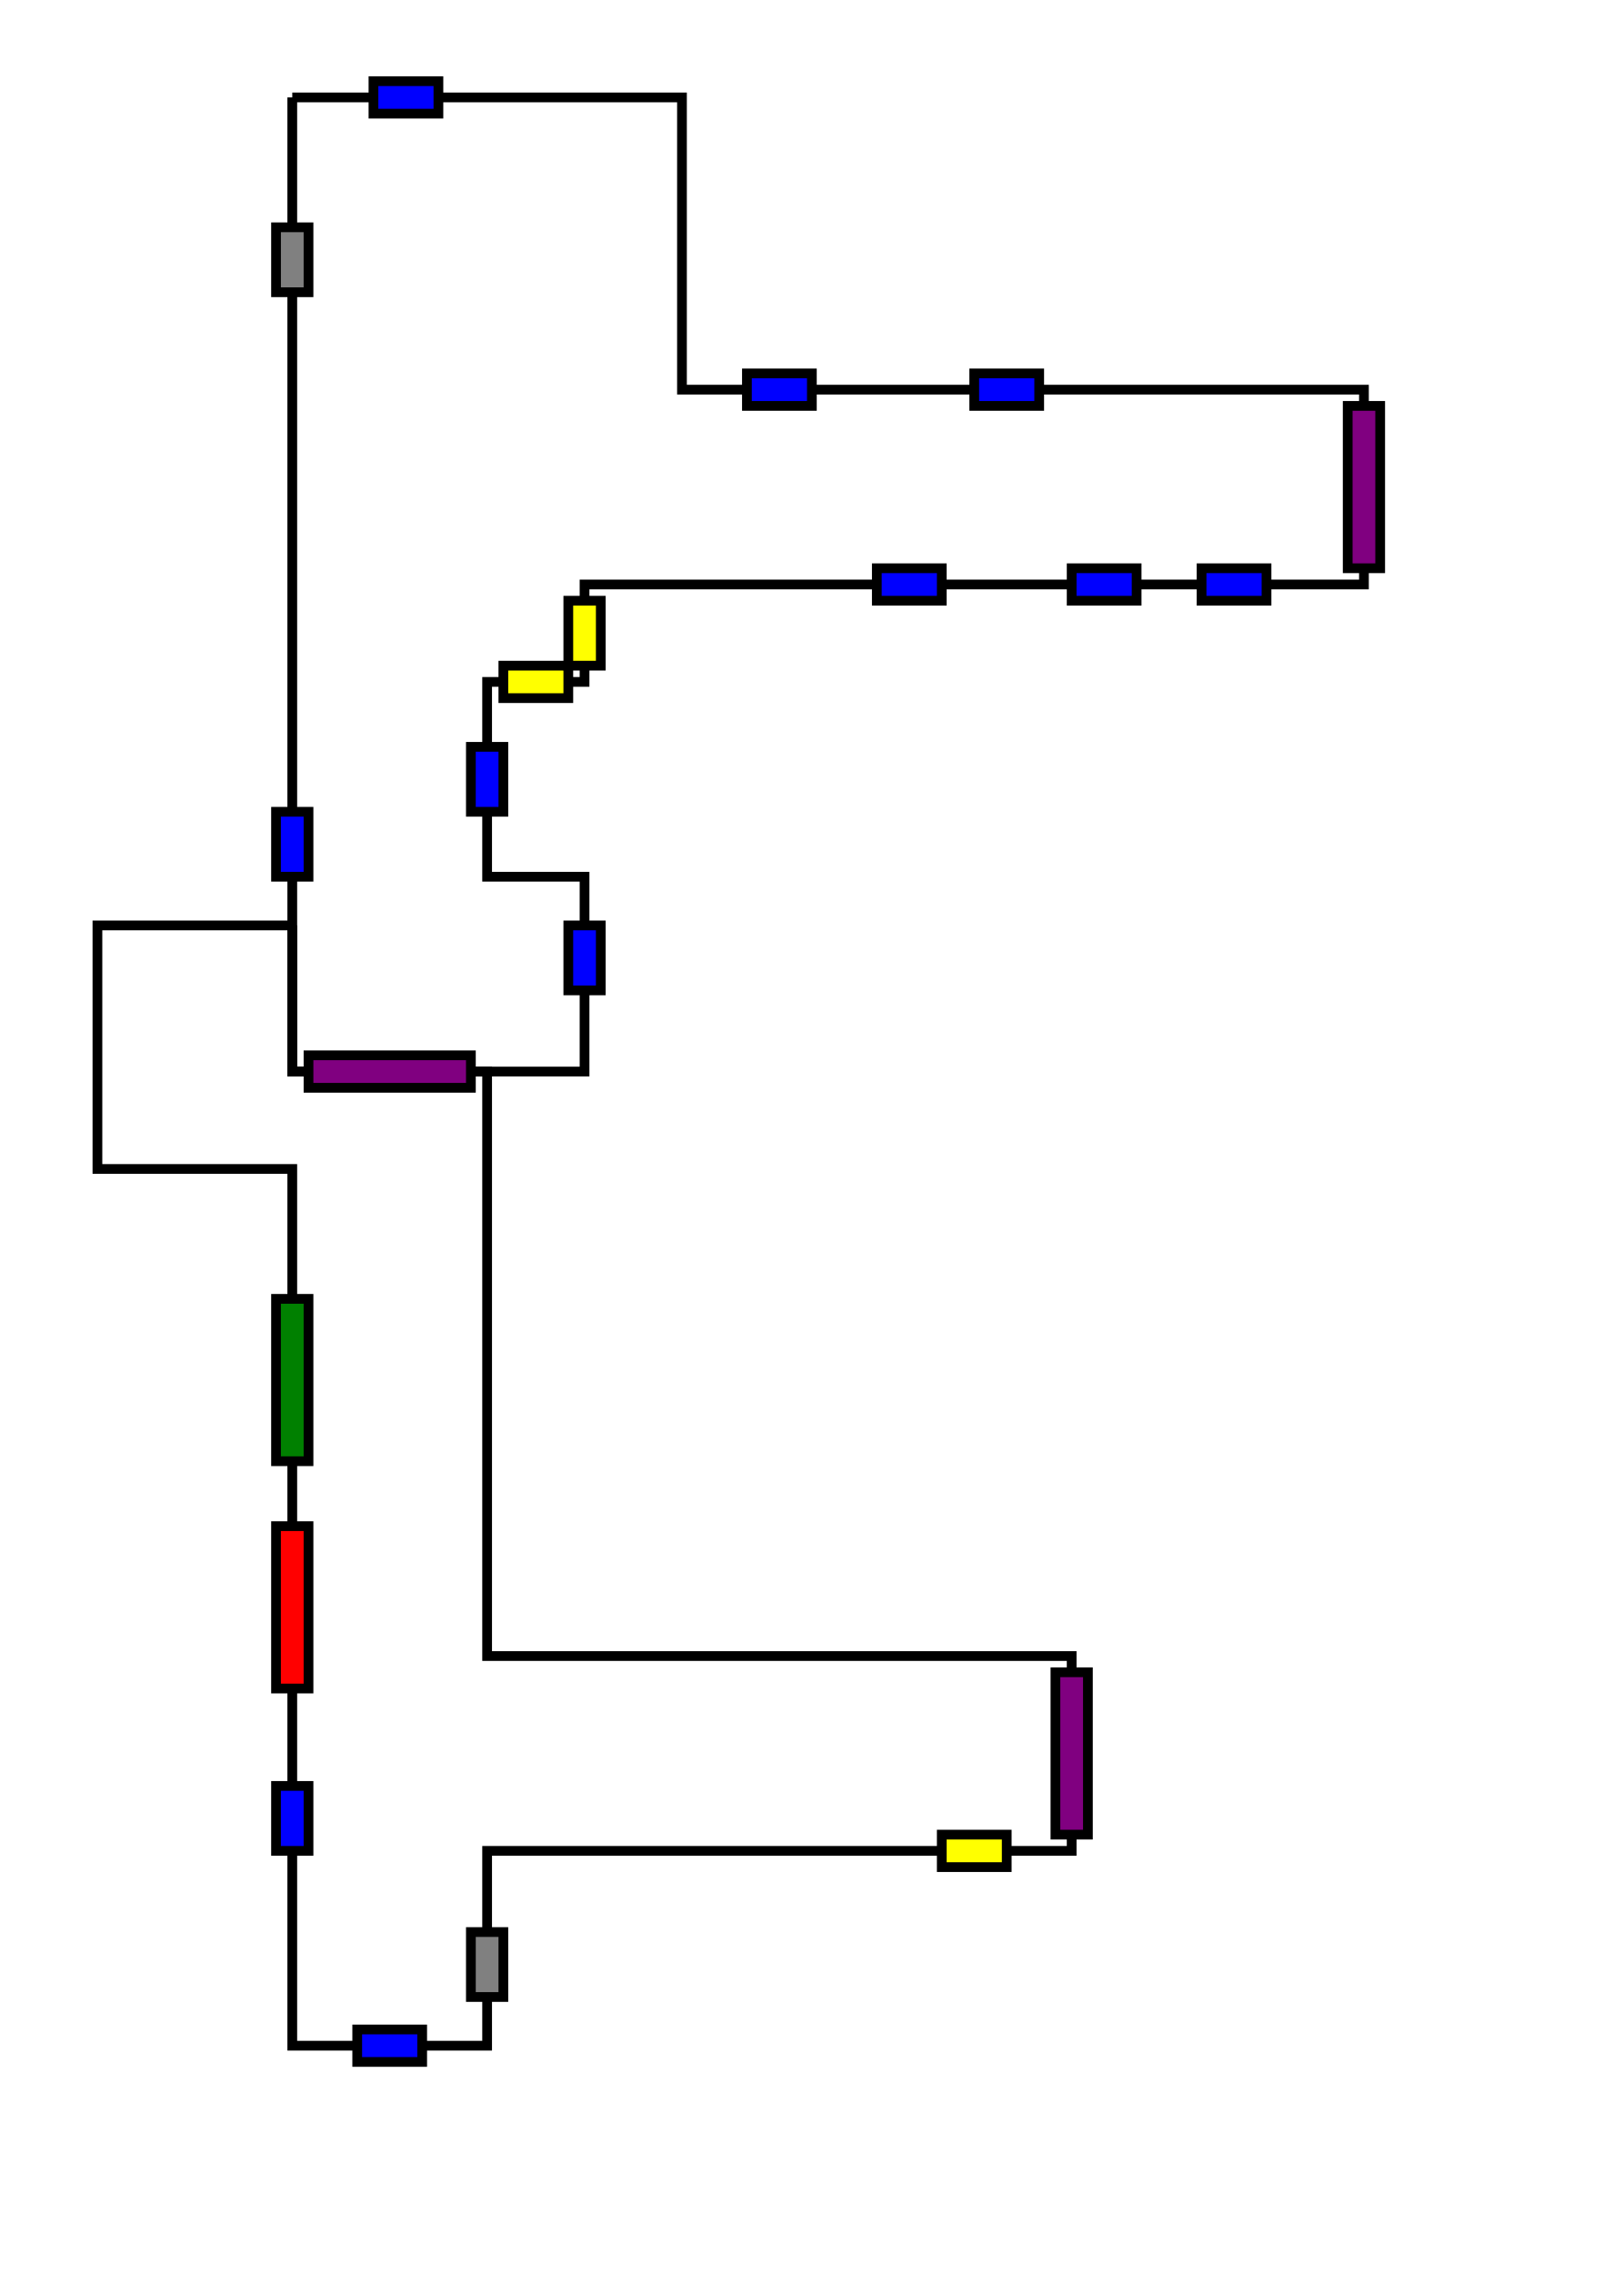
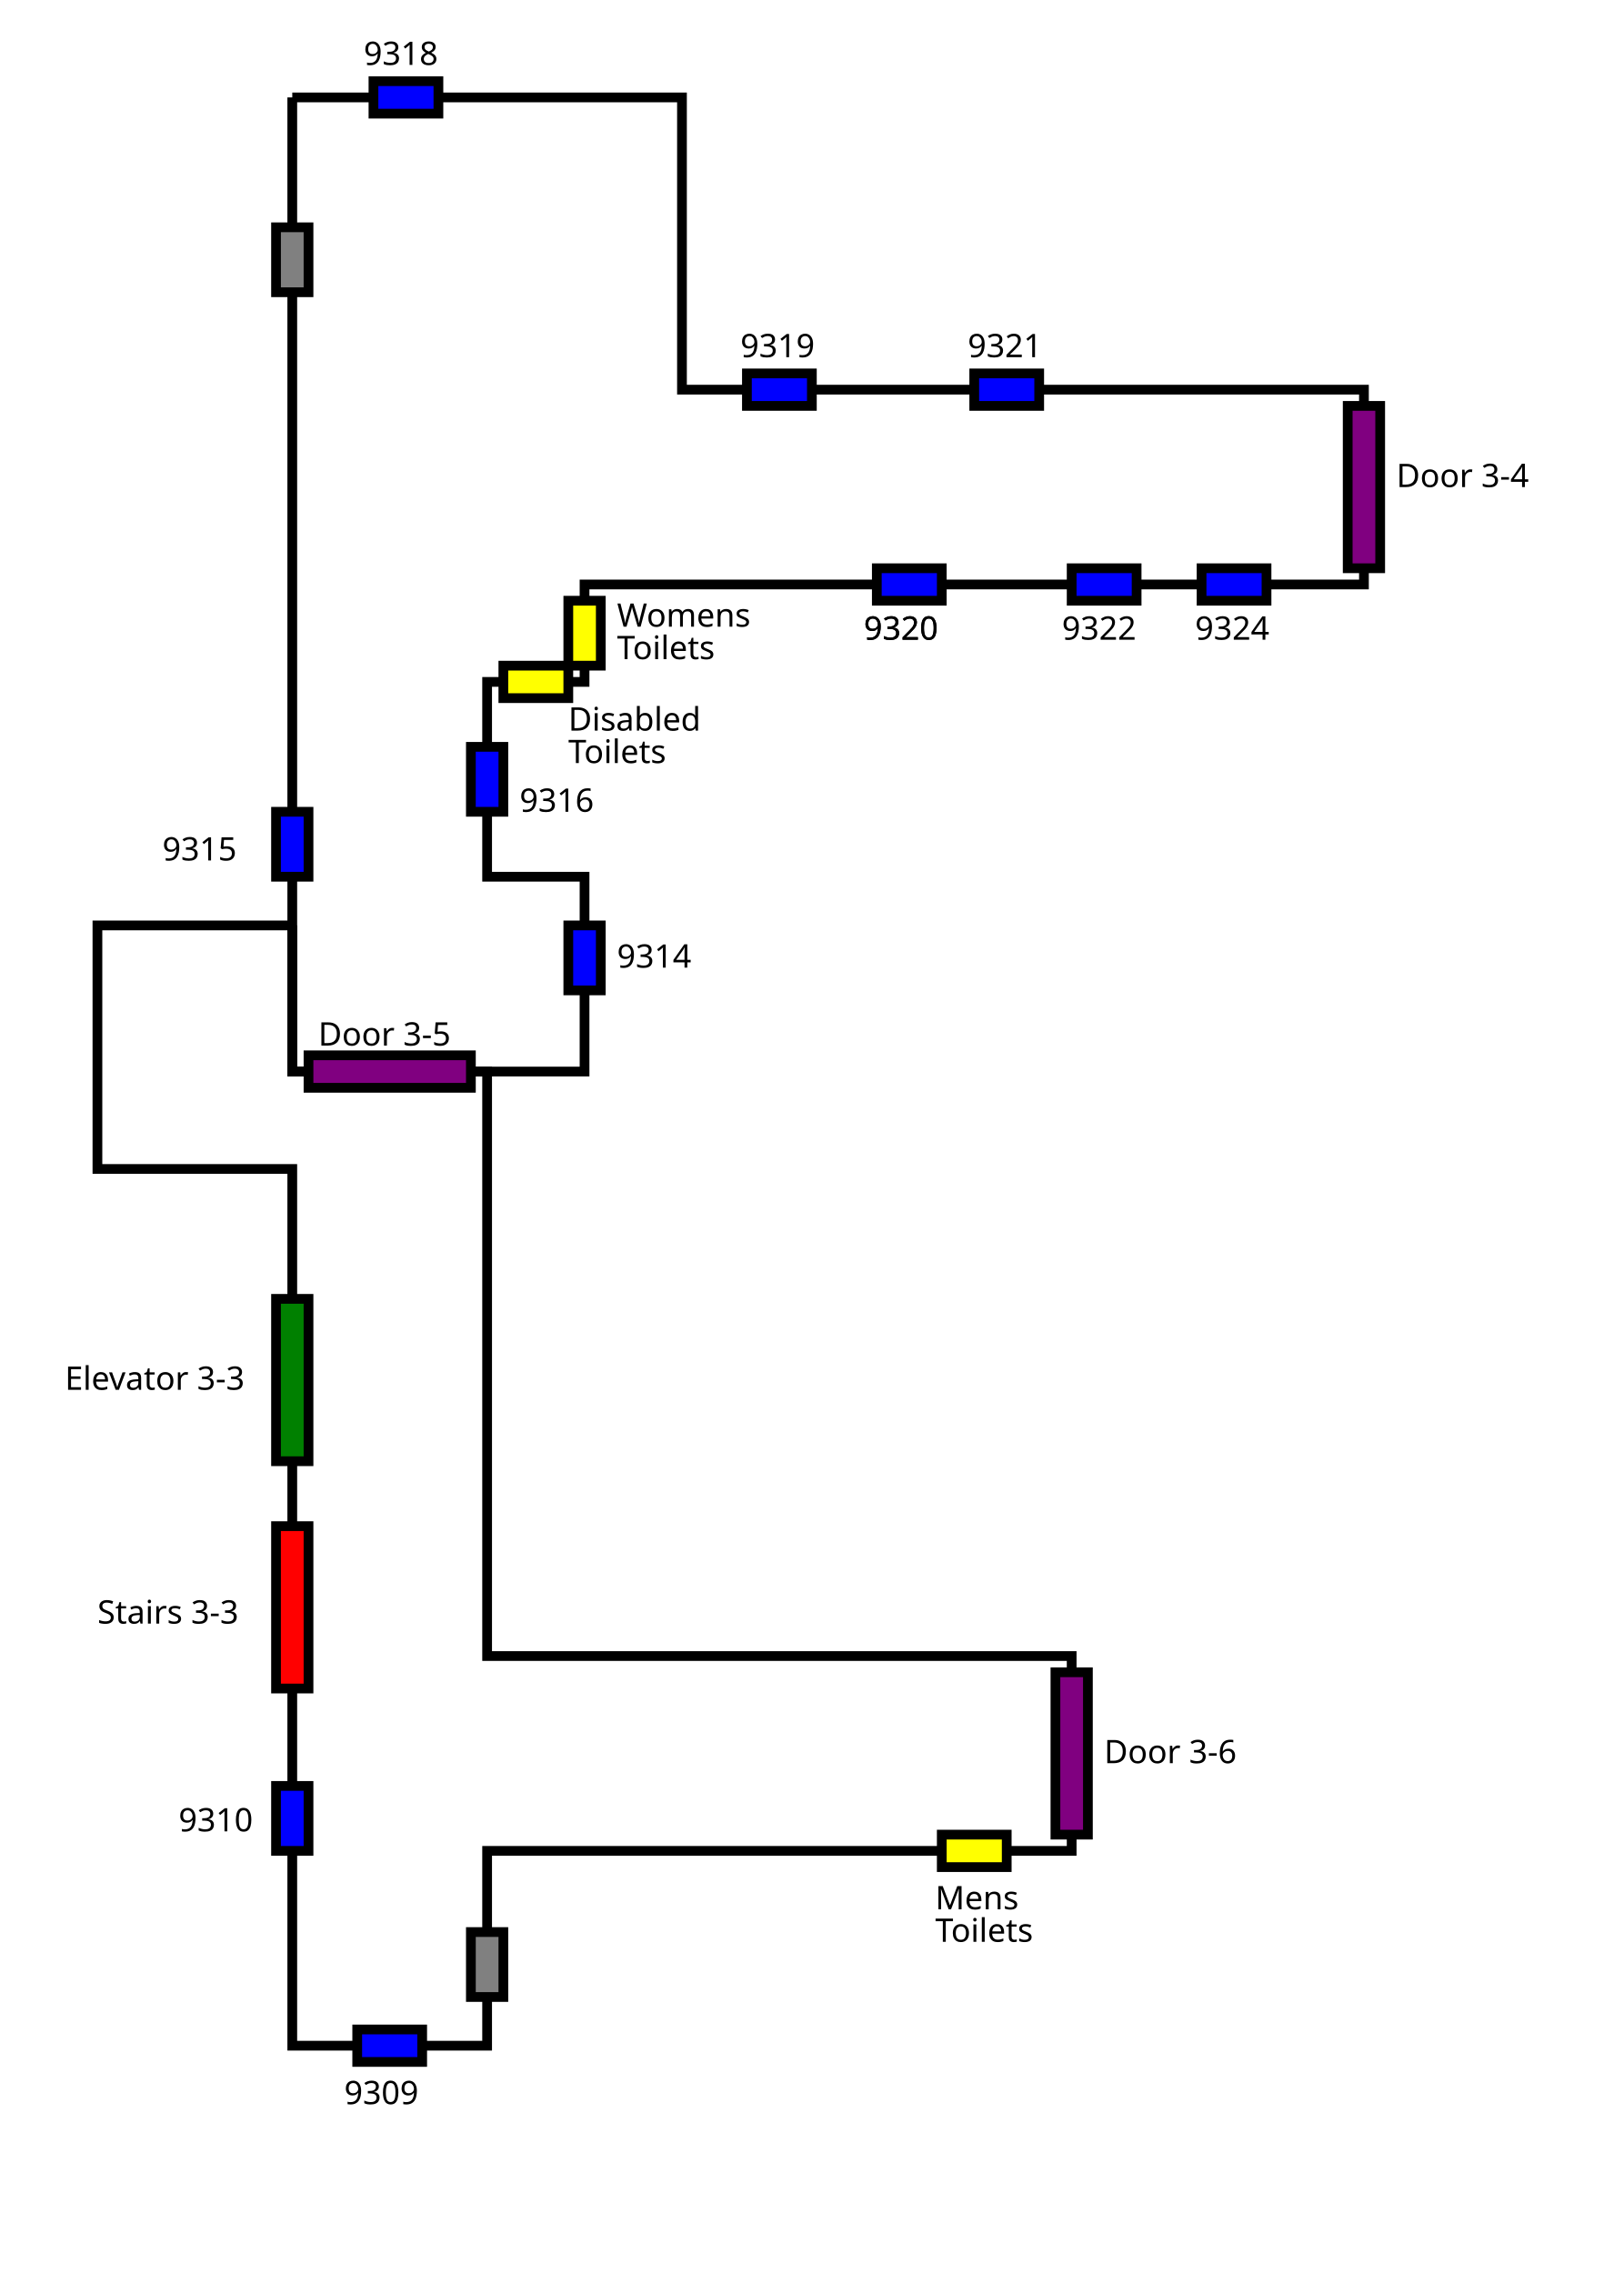
<svg xmlns="http://www.w3.org/2000/svg" version="1.1" id="cantor3" x="0px" y="0px" viewBox="0 0 500 700" style="enable-background:new 0 0 500 700;" xml:space="preserve">
  <style type="text/css">
	.border{fill:none;stroke:#000000;stroke-width:3;}
	.doorway{fill:#800080;stroke:#000000;stroke-width:3;}
	.toilet{fill:#FFFF00;stroke:#000000;stroke-width:3;}
	.room{fill:#0000FF;stroke:#000000;stroke-width:3;}
	.stairs{fill:#FF0000;stroke:#000000;stroke-width:3;}
	.elevator{fill:#008000;stroke:#000000;stroke-width:3;}
	.blocked{fill:#808080;stroke:#000000;stroke-width:3;}
	.linedefault{fill:none;stroke:#FF0000;stroke-width:5;stroke-opacity:0;}
	.linevisable{fill:none;stroke:#FF0000;stroke-width:5;stroke-opacity:1;}
</style>
  <polyline class="border" points="90,30 210,30 210,120 420,120 420,180 180,180 180,210 150,210 150,270 180,270 180,330 90,330 90,30  " />
  <polyline class="border" points="90,285 30,285 30,360 90,360 90,630 150,630 150,570 330,570 330,510 150,510 150,330 90,330 90,285  " />
  <rect id="Door_3-4" x="95" y="325" class="doorway" width="50" height="10" />
  <rect id="Door_3-5" x="415" y="125" class="doorway" width="10" height="50" />
  <rect id="Door_3-7" x="325" y="515" class="doorway" width="10" height="50" />
  <rect id="Toilet_Disabled_3-2" x="155" y="205" class="toilet" width="20" height="10" />
  <rect id="Toilet_Women_3-2" x="175" y="185" class="toilet" width="10" height="20" />
  <rect id="Room_3-9314" x="175" y="285" class="room" width="10" height="20" />
  <rect id="Room_3-9315" x="85" y="250" class="room" width="10" height="20" />
  <rect id="Room_3-9316" x="145" y="230" class="room" width="10" height="20" />
  <rect id="Room_3-9318" x="115" y="25" class="room" width="20" height="10" />
  <rect id="Room_3-9319" x="230" y="115" class="room" width="20" height="10" />
  <rect id="Room_3-9320" x="270" y="175" class="room" width="20" height="10" />
  <rect id="Room_3-9321" x="300" y="115" class="room" width="20" height="10" />
  <rect id="Room_3-9322" x="330" y="175" class="room" width="20" height="10" />
  <rect id="Room_3-9324" x="370" y="175" class="room" width="20" height="10" />
  <rect id="Toilet_Men_3-2" x="290" y="565" class="toilet" width="20" height="10" />
  <rect id="Room_3-9309" x="110" y="625" class="room" width="20" height="10" />
  <rect id="Room_3-9310" x="85" y="550" class="room" width="10" height="20" />
  <rect id="Stairs_3-3" x="85" y="470" class="stairs" width="10" height="50" />
  <rect id="Elevator_3-3" x="85" y="400" class="elevator" width="10" height="50" />
  <rect x="85" y="70" class="blocked" width="10" height="20" />
  <rect id="Room_3-3908" x="145" y="595" class="blocked" width="10" height="20" />
  <line id="Intersection_3-9314_TO_Door_3-5" class="linedefault" x1="120" y1="335" x2="120" y2="295" />
  <line id="Intersection_3-9314_TO_9314" class="linedefault" x1="120" y1="295" x2="170" y2="295" />
  <line id="Intersection_3-9315_TO_Intersection_3-9314" class="linedefault" x1="120" y1="295" x2="120" y2="260" />
  <line id="Intersection_3-9315_TO_9315" class="linedefault" x1="120" y1="260" x2="100" y2="260" />
  <line id="Intersection_3-9316_TO_Intersection_3-9315" class="linedefault" x1="120" y1="260" x2="120" y2="240" />
  <line id="Intersection_3-9316_TO_9316" class="linedefault" x1="120" y1="240" x2="140" y2="240" />
  <line id="Intersection_3-1_TO_Intersection_3-9316" class="linedefault" x1="120" y1="240" x2="120" y2="145" />
  <line id="Intersection_3-9318_TO_Intersection_3-1" class="linedefault" x1="120" y1="145" x2="125" y2="50" />
  <line id="Intersection_3-9318_TO_9318" class="linedefault" x1="125" y1="50" x2="125" y2="40" />
  <line id="Intersection_3-1_TO_Toilet_Women_3-2" class="linedefault" x1="120" y1="145" x2="165" y2="195" />
  <line id="Toilet_Women_3-2_TO_Toilet_Disabled_3-2" class="linedefault" x1="165" y1="195" x2="165" y2="200" />
  <line id="Intersection_3-1_TO_Intersection_3-9319" class="linedefault" x1="120" y1="145" x2="240" y2="150" />
  <line id="Intersection_3-9319_TO_9319" class="linedefault" x1="240" y1="150" x2="240" y2="130" />
  <line id="Intersection_3-9319_TO_Intersection_3-9320" class="linedefault" x1="240" y1="150" x2="280" y2="150" />
  <line id="Intersection_3-9320_TO_9320" class="linedefault" x1="280" y1="150" x2="280" y2="170" />
  <line id="Intersection_3-9320_TO_Intersection_3-9321" class="linedefault" x1="280" y1="150" x2="310" y2="150" />
  <line id="Intersection_3-9321_TO_9321" class="linedefault" x1="310" y1="150" x2="310" y2="130" />
  <line id="Intersection_3-9321_TO_Intersection_3-9322" class="linedefault" x1="310" y1="150" x2="340" y2="150" />
  <line id="Intersection_3-9322_TO_9322" class="linedefault" x1="340" y1="150" x2="340" y2="170" />
  <line id="Intersection_3-9322_TO_Intersection_3-9324" class="linedefault" x1="340" y1="150" x2="380" y2="150" />
  <line id="Intersection_3-9324_TO_9324" class="linedefault" x1="380" y1="150" x2="380" y2="170" />
  <line id="Intersection_3-9324_TO_Door_3-4" class="linedefault" x1="380" y1="150" x2="410" y2="150" />
  <line id="Door_3-5_TO_Intersection_Elevator_3-3" class="linedefault" x1="120" y1="335" x2="120" y2="425" />
  <line id="Intersection_Elevator_3-3_TO_Elevator_3-3" class="linedefault" x1="120" y1="425" x2="70" y2="425" />
  <line id="Intersection_Elevator_3-3_TO_Intersection_Stairs_3-3" class="linedefault" x1="120" y1="425" x2="120" y2="495" />
  <line id="Intersection_Stairs_3-3_TO_Stairs_3-3" class="linedefault" x1="120" y1="495" x2="70" y2="495" />
  <line id="Intersection_Stairs_3-3_TO_Intersection_3-2" class="linedefault" x1="120" y1="495" x2="120" y2="540" />
  <line id="Intersection_3-2_TO_Intersection_3-9310" class="linedefault" x1="120" y1="540" x2="120" y2="560" />
  <line id="Intersection_3-9310_TO_9310" class="linedefault" x1="120" y1="560" x2="100" y2="560" />
  <line id="Intersection_3-9310_TO_Intersection_3-9309" class="linedefault" x1="120" y1="560" x2="120" y2="605" />
  <line id="Intersection_3-9309_TO_9309" class="linedefault" x1="120" y1="605" x2="120" y2="620" />
  <line id="Intersection_3-2_TO_Intersection_Toilet_Men_3-2" class="linedefault" x1="120" y1="540" x2="300" y2="540" />
  <line id="Intersection_Toilet_Men_3-2_TO_Toilet_Men_3-2" class="linedefault" x1="300" y1="540" x2="300" y2="560" />
  <line id="Intersection_Toilet_Men_3-2_TO_Door_3-6" class="linedefault" x1="300" y1="540" x2="320" y2="540" />
+   <text x="112" y="20" fill="black" font-family="Verdana" font-size="10">9318</text>
+   <text x="228" y="110" fill="black" font-family="Verdana" font-size="10">9319</text>
+   <text x="298" y="110" fill="black" font-family="Verdana" font-size="10">9321</text>
+   <text x="368" y="197" fill="black" font-family="Verdana" font-size="10">9324</text>
+   <text x="327" y="197" fill="black" font-family="Verdana" font-size="10">9322</text>
+   <text x="266" y="197" fill="black" font-family="Verdana" font-size="10">9320</text>
+   <text x="266" y="197" fill="black" font-family="Verdana" font-size="10">9320</text>
+   <text x="190" y="193" fill="black" font-family="Verdana" font-size="10">Womens
+ 	<tspan x="190" y="203">Toilets</tspan>
+   </text>
+   <text x="175" y="225" fill="black" font-family="Verdana" font-size="10">Disabled
+ 	<tspan x="175" y="235">Toilets</tspan>
+   </text>
+   <text x="160" y="250" fill="black" font-family="Verdana" font-size="10">9316</text>
+   <text x="190" y="298" fill="black" font-family="Verdana" font-size="10">9314</text>
+   <text x="50" y="265" fill="black" font-family="Verdana" font-size="10">9315</text>
+   <text x="430" y="150" fill="black" font-family="Verdana" font-size="10">Door 3-4</text>
+   <text x="98" y="322" fill="black" font-family="Verdana" font-size="10">Door 3-5</text>
+   <text x="20" y="428" fill="black" font-family="Verdana" font-size="10">Elevator 3-3</text>
+   <text x="30" y="500" fill="black" font-family="Verdana" font-size="10">Stairs 3-3</text>
+   <text x="55" y="564" fill="black" font-family="Verdana" font-size="10">9310</text>
+   <text x="106" y="648" fill="black" font-family="Verdana" font-size="10">9309</text>
+   <text x="340" y="543" fill="black" font-family="Verdana" font-size="10">Door 3-6</text>
+   <text x="288" y="588" fill="black" font-family="Verdana" font-size="10">Mens
+ 	<tspan x="288" y="598">Toilets</tspan>
+   </text>
</svg>
